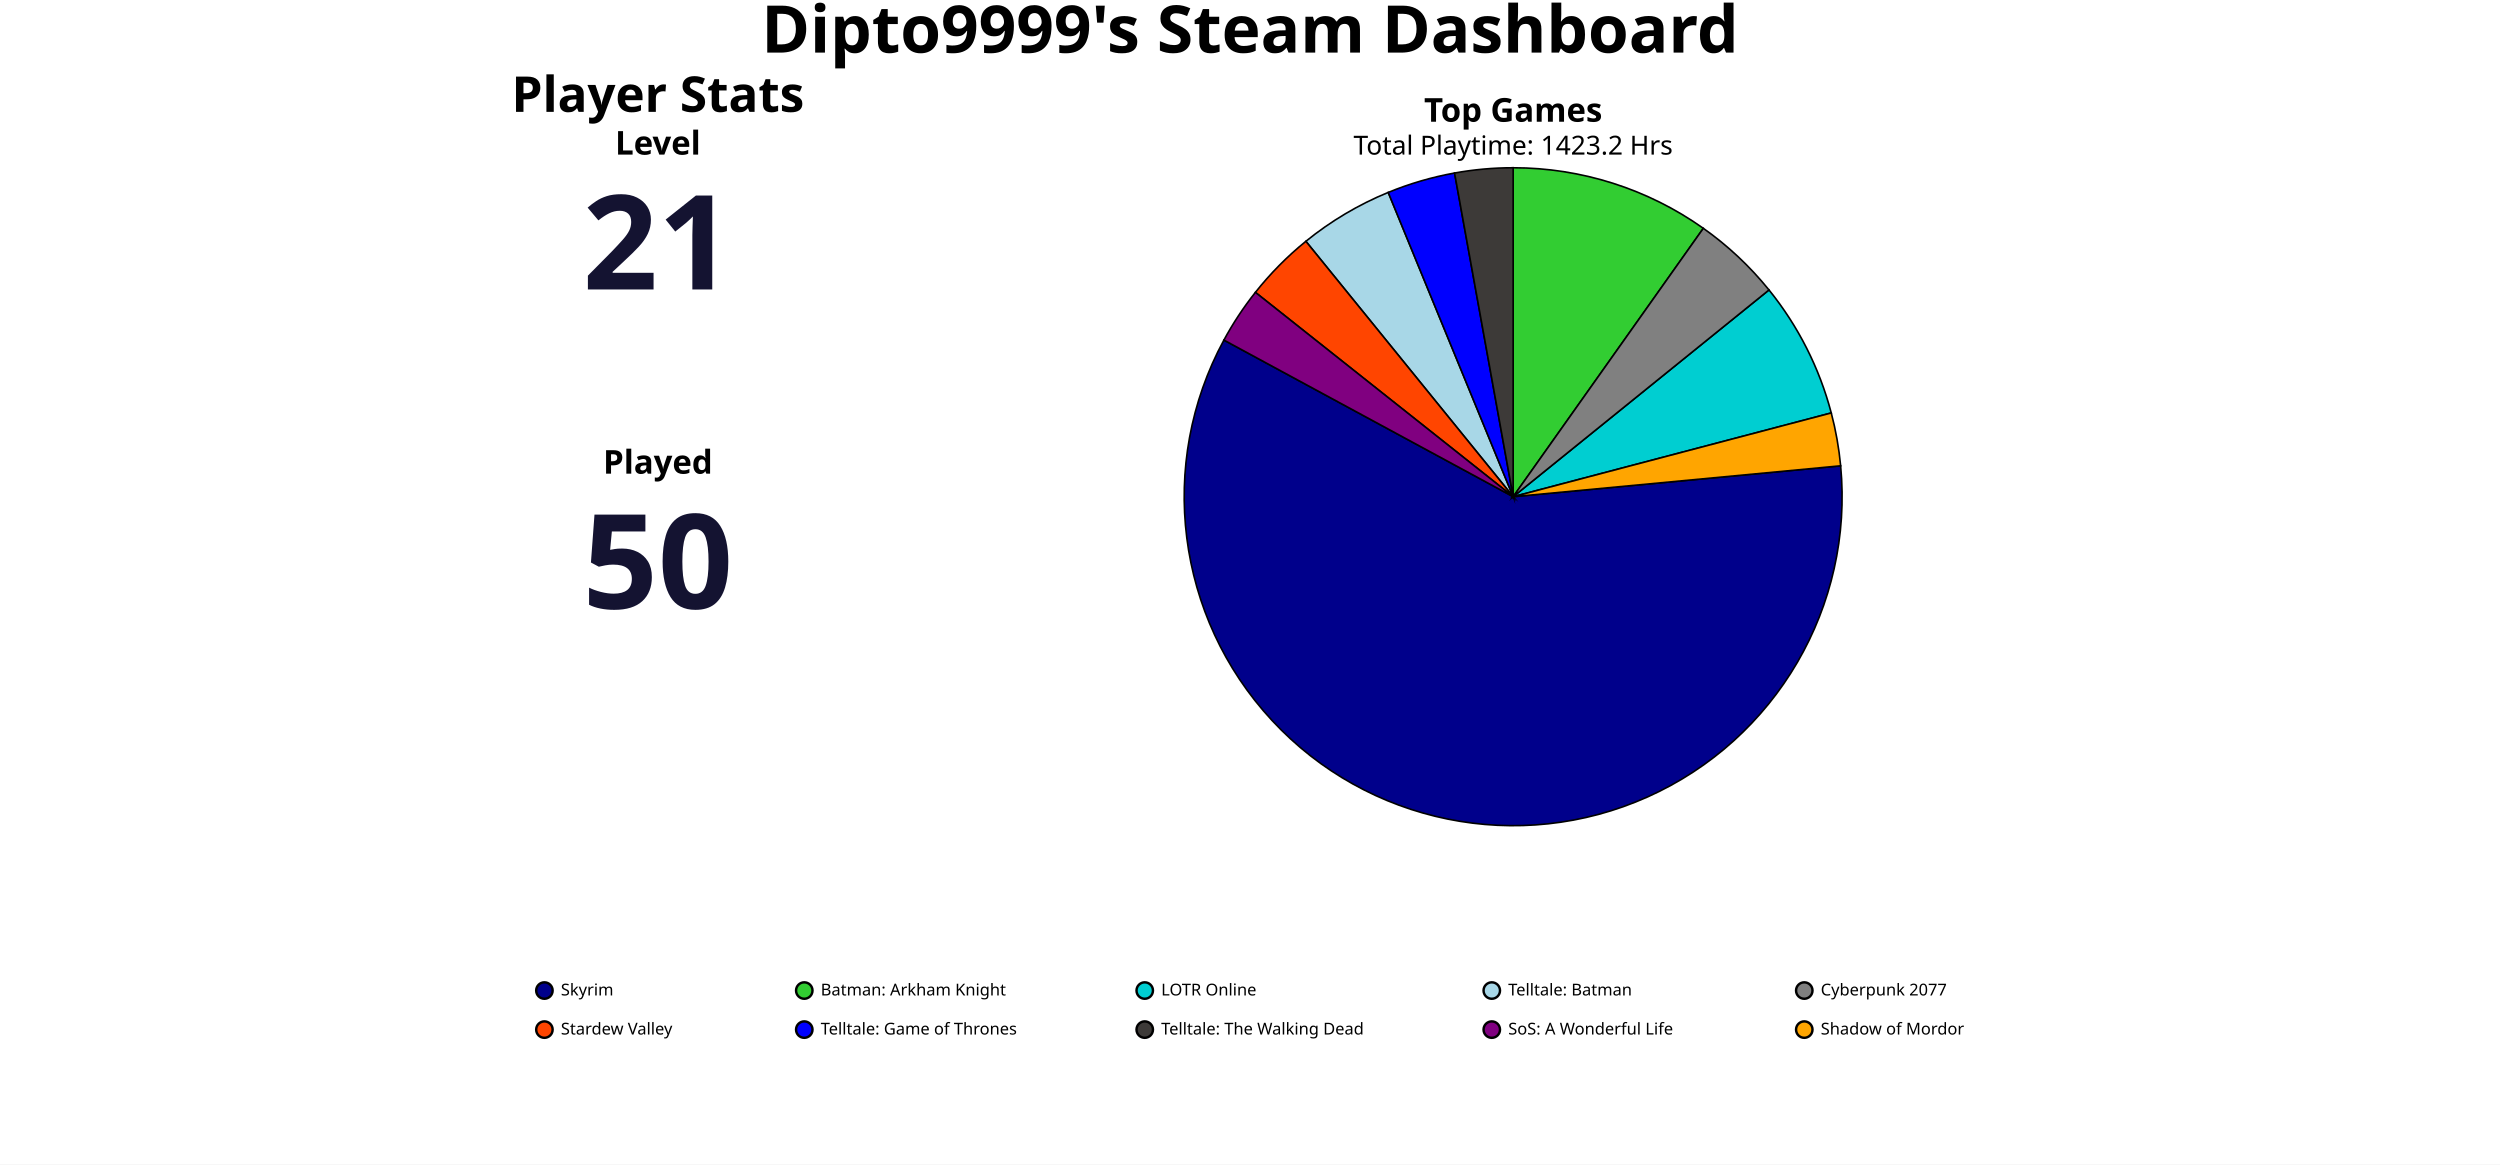
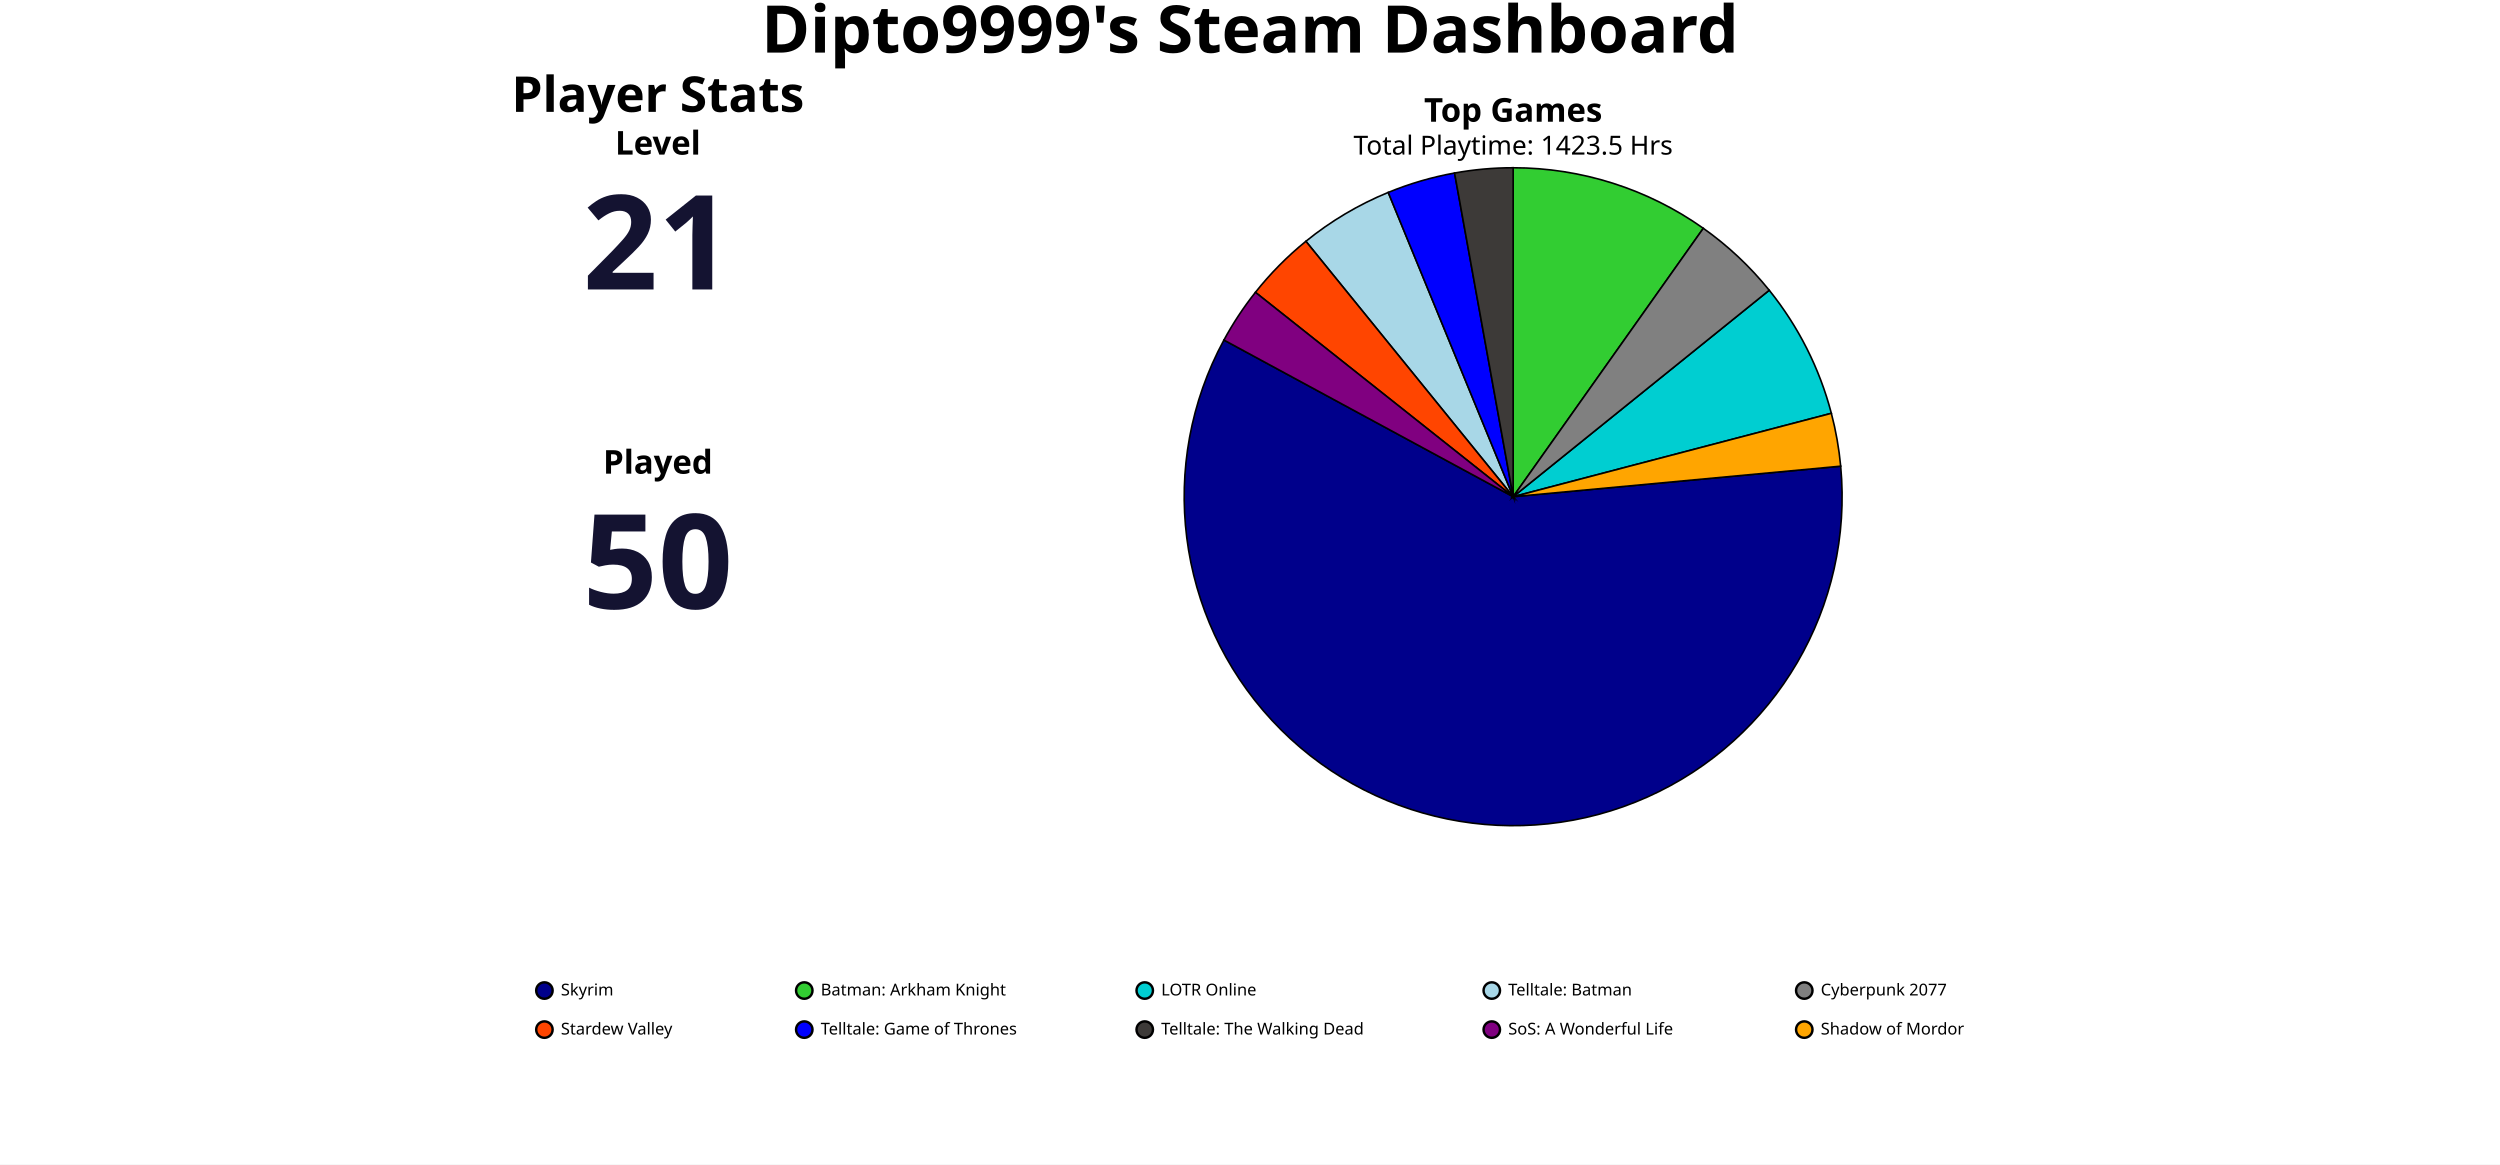
<svg xmlns="http://www.w3.org/2000/svg" version="1.1" class="marks" width="1520" height="708" viewBox="0 0 1520 708">
  <rect width="1520" height="708" fill="white" />
  <g fill="none" stroke-miterlimit="10" transform="translate(250,102)">
    <g class="mark-group role-frame root" role="graphics-object" aria-roledescription="group mark container">
      <g transform="translate(0,0)">
        <path class="background" aria-hidden="true" d="M0,0h0v0h0Z" />
        <g>
          <g class="mark-group role-scope concat_0_group" role="graphics-object" aria-roledescription="group mark container">
            <g transform="translate(0,0)">
              <path class="background" aria-hidden="true" d="M0,0h0v0h0Z" />
              <g>
                <g class="mark-group role-scope concat_0_concat_0_group" role="graphics-object" aria-roledescription="group mark container">
                  <g transform="translate(0,0)">
                    <path class="background" aria-hidden="true" d="M0,0h300v150h-300Z" stroke="#ddd" stroke-opacity="0" stroke-width="1.5" />
                    <g>
                      <g class="mark-text role-mark concat_0_concat_0_marks" role="graphics-object" aria-roledescription="text mark container">
                        <text aria-label="Metric: Level; Value: 21" role="graphics-symbol" aria-roledescription="text mark" text-anchor="middle" transform="translate(150,74)" font-family="sans-serif" font-size="80px" font-weight="bold" fill="#141331">21</text>
                      </g>
                      <g class="mark-group role-title">
                        <g transform="translate(150,-24)">
                          <path class="background" aria-hidden="true" d="M0,0h0v0h0Z" pointer-events="none" />
                          <g>
                            <g class="mark-text role-title-text" role="graphics-symbol" aria-roledescription="title" aria-label="Title text 'Level'" pointer-events="none">
                              <text text-anchor="middle" transform="translate(0,16)" font-family="sans-serif" font-size="20px" font-weight="bold" fill="#000" opacity="1">Level</text>
                            </g>
                          </g>
                          <path class="foreground" aria-hidden="true" d="" pointer-events="none" display="none" />
                        </g>
                      </g>
                    </g>
                    <path class="foreground" aria-hidden="true" d="" display="none" />
                  </g>
                </g>
                <g class="mark-group role-scope concat_0_concat_1_group" role="graphics-object" aria-roledescription="group mark container">
                  <g transform="translate(0,194)">
                    <path class="background" aria-hidden="true" d="M0,0h300v150h-300Z" stroke="#ddd" stroke-opacity="0" stroke-width="1.5" />
                    <g>
                      <g class="mark-text role-mark concat_0_concat_1_marks" role="graphics-object" aria-roledescription="text mark container">
                        <text aria-label="Metric: Played; Value: 50" role="graphics-symbol" aria-roledescription="text mark" text-anchor="middle" transform="translate(150,74)" font-family="sans-serif" font-size="80px" font-weight="bold" fill="#141331">50</text>
                      </g>
                      <g class="mark-group role-title">
                        <g transform="translate(150,-24)">
                          <path class="background" aria-hidden="true" d="M0,0h0v0h0Z" pointer-events="none" />
                          <g>
                            <g class="mark-text role-title-text" role="graphics-symbol" aria-roledescription="title" aria-label="Title text 'Played'" pointer-events="none">
                              <text text-anchor="middle" transform="translate(0,16)" font-family="sans-serif" font-size="20px" font-weight="bold" fill="#000" opacity="1">Played</text>
                            </g>
                          </g>
                          <path class="foreground" aria-hidden="true" d="" pointer-events="none" display="none" />
                        </g>
                      </g>
                    </g>
                    <path class="foreground" aria-hidden="true" d="" display="none" />
                  </g>
                </g>
                <g class="mark-group role-title">
                  <g transform="translate(150,-58)">
                    <path class="background" aria-hidden="true" d="M0,0h0v0h0Z" pointer-events="none" />
                    <g>
                      <g class="mark-text role-title-text" role="graphics-symbol" aria-roledescription="title" aria-label="Title text 'Player Stats'" pointer-events="none">
                        <text text-anchor="middle" transform="translate(0,24)" font-family="sans-serif" font-size="30px" font-weight="bold" fill="#000" opacity="1">Player Stats</text>
                      </g>
                    </g>
                    <path class="foreground" aria-hidden="true" d="" pointer-events="none" display="none" />
                  </g>
                </g>
              </g>
              <path class="foreground" aria-hidden="true" d="" display="none" />
            </g>
          </g>
          <g class="mark-group role-scope concat_1_group" role="graphics-object" aria-roledescription="group mark container">
            <g transform="translate(320,0)">
              <path class="background" aria-hidden="true" d="M0,0h700v400h-700Z" />
              <g>
                <g class="mark-arc role-mark concat_1_marks" role="graphics-object" aria-roledescription="arc mark container">
-                   <path aria-label="playtime_percentage: 59.39; name: Skyrim; Game: Skyrim; Time (Hrs): 845.3; Playtime (%): 59.39" role="graphics-symbol" aria-roledescription="arc mark" transform="translate(350,200)" d="M-175.873,-95.229A200,200,0,1,0,199.115,-18.792L0,0Z" fill="#00008B" stroke="black" stroke-width="1" />
-                   <path aria-label="playtime_percentage: 9.81; name: Batman: Arkham Knight; Game: Batman: Arkham Knight; Time (Hrs): 139.7; Playtime (%): 9.81" role="graphics-symbol" aria-roledescription="arc mark" transform="translate(350,200)" d="M115.627,-163.188A200,200,0,0,0,0,-200L0,0Z" fill="#32CD32" stroke="black" stroke-width="1" />
-                   <path aria-label="playtime_percentage: 6.72; name: LOTR Online; Game: LOTR Online; Time (Hrs): 95.7; Playtime (%): 6.72" role="graphics-symbol" aria-roledescription="arc mark" transform="translate(350,200)" d="M193.407,-50.929A200,200,0,0,0,155.546,-125.72L0,0Z" fill="#00CED1" stroke="black" stroke-width="1" />
-                   <path aria-label="playtime_percentage: 4.65; name: Telltale: Batman; Game: Telltale: Batman; Time (Hrs): 66.2; Playtime (%): 4.65" role="graphics-symbol" aria-roledescription="arc mark" transform="translate(350,200)" d="M-75.963,-185.012A200,200,0,0,0,-126.037,-155.289L0,0Z" fill="#A8D7E7" stroke="black" stroke-width="1" />
-                   <path aria-label="playtime_percentage: 4.37; name: Cyberpunk 2077; Game: Cyberpunk 2077; Time (Hrs): 62.2; Playtime (%): 4.37" role="graphics-symbol" aria-roledescription="arc mark" transform="translate(350,200)" d="M155.546,-125.72A200,200,0,0,0,115.627,-163.188L0,0Z" fill="#808080" stroke="black" stroke-width="1" />
-                   <path aria-label="playtime_percentage: 3.48; name: Stardew Valley; Game: Stardew Valley; Time (Hrs): 49.5; Playtime (%): 3.48" role="graphics-symbol" aria-roledescription="arc mark" transform="translate(350,200)" d="M-126.037,-155.289A200,200,0,0,0,-156.724,-124.248L0,0Z" fill="#FF4500" stroke="black" stroke-width="1" />
-                   <path aria-label="playtime_percentage: 3.35; name: Telltale: Game of Thrones; Game: Telltale: Game of Thrones; Time (Hrs): 47.7; Playtime (%): 3.35" role="graphics-symbol" aria-roledescription="arc mark" transform="translate(350,200)" d="M-35.627,-196.801A200,200,0,0,0,-75.963,-185.012L0,0Z" fill="#0000FF" stroke="black" stroke-width="1" />
-                   <path aria-label="playtime_percentage: 2.85; name: Telltale: The Walking Dead; Game: Telltale: The Walking Dead; Time (Hrs): 40.5; Playtime (%): 2.85" role="graphics-symbol" aria-roledescription="arc mark" transform="translate(350,200)" d="M0,-200A200,200,0,0,0,-35.627,-196.801L0,0Z" fill="#3D3A38" stroke="black" stroke-width="1" />
-                   <path aria-label="playtime_percentage: 2.77; name: SoS: A Wonderful Life; Game: SoS: A Wonderful Life; Time (Hrs): 39.4; Playtime (%): 2.77" role="graphics-symbol" aria-roledescription="arc mark" transform="translate(350,200)" d="M-156.724,-124.248A200,200,0,0,0,-175.873,-95.229L0,0Z" fill="#800080" stroke="black" stroke-width="1" />
-                   <path aria-label="playtime_percentage: 2.6; name: Shadow of Mordor; Game: Shadow of Mordor; Time (Hrs): 37.0; Playtime (%): 2.60" role="graphics-symbol" aria-roledescription="arc mark" transform="translate(350,200)" d="M199.115,-18.792A200,200,0,0,0,193.407,-50.929L0,0Z" fill="#FFA500" stroke="black" stroke-width="1" />
+                   <path aria-label="playtime_percentage: 59.38; name: Skyrim; Game: Skyrim; Time (Hrs): 845.3; Playtime (%): 59.38" role="graphics-symbol" aria-roledescription="arc mark" transform="translate(350,200)" d="M-175.863,-95.248A200,200,0,1,0,199.136,-18.571L0,0Z" fill="#00008B" stroke="black" stroke-width="1" />
+                   <path aria-label="playtime_percentage: 9.81; name: Batman: Arkham Knight; Game: Batman: Arkham Knight; Time (Hrs): 139.7; Playtime (%): 9.81" role="graphics-symbol" aria-roledescription="arc mark" transform="translate(350,200)" d="M115.617,-163.195A200,200,0,0,0,0,-200L0,0Z" fill="#32CD32" stroke="black" stroke-width="1" />
+                   <path aria-label="playtime_percentage: 6.72; name: LOTR Online; Game: LOTR Online; Time (Hrs): 95.7; Playtime (%): 6.72" role="graphics-symbol" aria-roledescription="arc mark" transform="translate(350,200)" d="M193.464,-50.711A200,200,0,0,0,155.692,-125.538L0,0Z" fill="#00CED1" stroke="black" stroke-width="1" />
+                   <path aria-label="playtime_percentage: 4.65; name: Telltale: Batman; Game: Telltale: Batman; Time (Hrs): 66.2; Playtime (%): 4.65" role="graphics-symbol" aria-roledescription="arc mark" transform="translate(350,200)" d="M-75.956,-185.015A200,200,0,0,0,-126.027,-155.297L0,0Z" fill="#A8D7E7" stroke="black" stroke-width="1" />
+                   <path aria-label="playtime_percentage: 4.39; name: Cyberpunk 2077; Game: Cyberpunk 2077; Time (Hrs): 62.4; Playtime (%): 4.39" role="graphics-symbol" aria-roledescription="arc mark" transform="translate(350,200)" d="M155.692,-125.538A200,200,0,0,0,115.617,-163.195L0,0Z" fill="#808080" stroke="black" stroke-width="1" />
+                   <path aria-label="playtime_percentage: 3.48; name: Stardew Valley; Game: Stardew Valley; Time (Hrs): 49.5; Playtime (%): 3.48" role="graphics-symbol" aria-roledescription="arc mark" transform="translate(350,200)" d="M-126.027,-155.297A200,200,0,0,0,-156.713,-124.262L0,0Z" fill="#FF4500" stroke="black" stroke-width="1" />
+                   <path aria-label="playtime_percentage: 3.35; name: Telltale: Game of Thrones; Game: Telltale: Game of Thrones; Time (Hrs): 47.7; Playtime (%): 3.35" role="graphics-symbol" aria-roledescription="arc mark" transform="translate(350,200)" d="M-35.623,-196.802A200,200,0,0,0,-75.956,-185.015L0,0Z" fill="#0000FF" stroke="black" stroke-width="1" />
+                   <path aria-label="playtime_percentage: 2.85; name: Telltale: The Walking Dead; Game: Telltale: The Walking Dead; Time (Hrs): 40.5; Playtime (%): 2.85" role="graphics-symbol" aria-roledescription="arc mark" transform="translate(350,200)" d="M0,-200A200,200,0,0,0,-35.623,-196.802L0,0Z" fill="#3D3A38" stroke="black" stroke-width="1" />
+                   <path aria-label="playtime_percentage: 2.77; name: SoS: A Wonderful Life; Game: SoS: A Wonderful Life; Time (Hrs): 39.4; Playtime (%): 2.77" role="graphics-symbol" aria-roledescription="arc mark" transform="translate(350,200)" d="M-156.713,-124.262A200,200,0,0,0,-175.863,-95.248L0,0Z" fill="#800080" stroke="black" stroke-width="1" />
+                   <path aria-label="playtime_percentage: 2.6; name: Shadow of Mordor; Game: Shadow of Mordor; Time (Hrs): 37.0; Playtime (%): 2.60" role="graphics-symbol" aria-roledescription="arc mark" transform="translate(350,200)" d="M199.136,-18.571A200,200,0,0,0,193.464,-50.711L0,0Z" fill="#FFA500" stroke="black" stroke-width="1" />
                </g>
                <g class="mark-group role-title">
                  <g transform="translate(350,-44)">
                    <path class="background" aria-hidden="true" d="M0,0h0v0h0Z" pointer-events="none" />
                    <g>
                      <g class="mark-text role-title-text" role="graphics-symbol" aria-roledescription="title" aria-label="Title text 'Top Games'" pointer-events="none">
                        <text text-anchor="middle" transform="translate(0,16)" font-family="sans-serif" font-size="20px" font-weight="bold" fill="#000" opacity="1">Top Games</text>
                      </g>
-                       <g class="mark-text role-title-subtitle" role="graphics-symbol" aria-roledescription="subtitle" aria-label="Subtitle text 'Total Playtime: 1423.2 Hrs'" pointer-events="none">
-                         <text text-anchor="middle" transform="translate(0,36)" font-family="sans-serif" font-size="16px" fill="#000" opacity="1">Total Playtime: 1423.2 Hrs</text>
+                       <g class="mark-text role-title-subtitle" role="graphics-symbol" aria-roledescription="subtitle" aria-label="Subtitle text 'Total Playtime: 1423.5 Hrs'" pointer-events="none">
+                         <text text-anchor="middle" transform="translate(0,36)" font-family="sans-serif" font-size="16px" fill="#000" opacity="1">Total Playtime: 1423.5 Hrs</text>
                      </g>
                    </g>
                    <path class="foreground" aria-hidden="true" d="" pointer-events="none" display="none" />
                  </g>
                </g>
              </g>
              <path class="foreground" aria-hidden="true" d="" display="none" />
            </g>
          </g>
          <g class="mark-group role-legend" role="graphics-symbol" aria-roledescription="legend" aria-label="Symbol legend for fill color with 10 values: Skyrim, Batman: Arkham Knight, LOTR Online, Telltale: Batman, Cyberpunk 2077, ending with Shadow of Mordor">
            <g transform="translate(0,419)">
              <path class="background" aria-hidden="true" d="M0,0h1014v187h-1014Z" pointer-events="none" />
              <g>
                <g class="mark-group role-legend-entry">
                  <g transform="translate(75,75)">
                    <path class="background" aria-hidden="true" d="M0,0h0v0h0Z" pointer-events="none" />
                    <g>
                      <g class="mark-group role-scope" role="graphics-object" aria-roledescription="group mark container">
                        <g transform="translate(0,0.25)">
                          <path class="background" aria-hidden="true" d="M0,0h81.957v12.5h-81.957Z" pointer-events="none" opacity="1" />
                          <g>
                            <g class="mark-symbol role-legend-symbol" pointer-events="none">
                              <path transform="translate(6,6)" d="M5,0A5,5,0,1,1,-5,0A5,5,0,1,1,5,0" fill="#00008B" stroke="black" stroke-width="1.5" opacity="1" />
                            </g>
                            <g class="mark-text role-legend-label" pointer-events="none">
                              <text text-anchor="start" transform="translate(16,9)" font-family="sans-serif" font-size="10px" fill="#000" opacity="1">Skyrim</text>
                            </g>
                          </g>
                          <path class="foreground" aria-hidden="true" d="" pointer-events="none" display="none" />
                        </g>
                        <g transform="translate(158,0.25)">
                          <path class="background" aria-hidden="true" d="M0,0h130.316v12.5h-130.316Z" pointer-events="none" opacity="1" />
                          <g>
                            <g class="mark-symbol role-legend-symbol" pointer-events="none">
                              <path transform="translate(6,6)" d="M5,0A5,5,0,1,1,-5,0A5,5,0,1,1,5,0" fill="#32CD32" stroke="black" stroke-width="1.5" opacity="1" />
                            </g>
                            <g class="mark-text role-legend-label" pointer-events="none">
                              <text text-anchor="start" transform="translate(16,9)" font-family="sans-serif" font-size="10px" fill="#000" opacity="1">Batman: Arkham Knight</text>
                            </g>
                          </g>
                          <path class="foreground" aria-hidden="true" d="" pointer-events="none" display="none" />
                        </g>
                        <g transform="translate(365,0.25)">
                          <path class="background" aria-hidden="true" d="M0,0h134.394v12.5h-134.394Z" pointer-events="none" opacity="1" />
                          <g>
                            <g class="mark-symbol role-legend-symbol" pointer-events="none">
                              <path transform="translate(6,6)" d="M5,0A5,5,0,1,1,-5,0A5,5,0,1,1,5,0" fill="#00CED1" stroke="black" stroke-width="1.5" opacity="1" />
                            </g>
                            <g class="mark-text role-legend-label" pointer-events="none">
                              <text text-anchor="start" transform="translate(16,9)" font-family="sans-serif" font-size="10px" fill="#000" opacity="1">LOTR Online</text>
                            </g>
                          </g>
                          <path class="foreground" aria-hidden="true" d="" pointer-events="none" display="none" />
                        </g>
                        <g transform="translate(576,0.25)">
                          <path class="background" aria-hidden="true" d="M0,0h113.1v12.5h-113.1Z" pointer-events="none" opacity="1" />
                          <g>
                            <g class="mark-symbol role-legend-symbol" pointer-events="none">
                              <path transform="translate(6,6)" d="M5,0A5,5,0,1,1,-5,0A5,5,0,1,1,5,0" fill="#A8D7E7" stroke="black" stroke-width="1.5" opacity="1" />
                            </g>
                            <g class="mark-text role-legend-label" pointer-events="none">
                              <text text-anchor="start" transform="translate(16,9)" font-family="sans-serif" font-size="10px" fill="#000" opacity="1">Telltale: Batman</text>
                            </g>
                          </g>
                          <path class="foreground" aria-hidden="true" d="" pointer-events="none" display="none" />
                        </g>
                        <g transform="translate(766,0.25)">
                          <path class="background" aria-hidden="true" d="M0,0h97.709v12.5h-97.709Z" pointer-events="none" opacity="1" />
                          <g>
                            <g class="mark-symbol role-legend-symbol" pointer-events="none">
                              <path transform="translate(6,6)" d="M5,0A5,5,0,1,1,-5,0A5,5,0,1,1,5,0" fill="#808080" stroke="black" stroke-width="1.5" opacity="1" />
                            </g>
                            <g class="mark-text role-legend-label" pointer-events="none">
                              <text text-anchor="start" transform="translate(16,9)" font-family="sans-serif" font-size="10px" fill="#000" opacity="1">Cyberpunk 2077</text>
                            </g>
                          </g>
                          <path class="foreground" aria-hidden="true" d="" pointer-events="none" display="none" />
                        </g>
                        <g transform="translate(0,24)">
                          <path class="background" aria-hidden="true" d="M0,0h81.957v12.5h-81.957Z" pointer-events="none" opacity="1" />
                          <g>
                            <g class="mark-symbol role-legend-symbol" pointer-events="none">
                              <path transform="translate(6,6)" d="M5,0A5,5,0,1,1,-5,0A5,5,0,1,1,5,0" fill="#FF4500" stroke="black" stroke-width="1.5" opacity="1" />
                            </g>
                            <g class="mark-text role-legend-label" pointer-events="none">
                              <text text-anchor="start" transform="translate(16,9)" font-family="sans-serif" font-size="10px" fill="#000" opacity="1">Stardew Valley</text>
                            </g>
                          </g>
                          <path class="foreground" aria-hidden="true" d="" pointer-events="none" display="none" />
                        </g>
                        <g transform="translate(158,24)">
                          <path class="background" aria-hidden="true" d="M0,0h130.316v12.5h-130.316Z" pointer-events="none" opacity="1" />
                          <g>
                            <g class="mark-symbol role-legend-symbol" pointer-events="none">
                              <path transform="translate(6,6)" d="M5,0A5,5,0,1,1,-5,0A5,5,0,1,1,5,0" fill="#0000FF" stroke="black" stroke-width="1.5" opacity="1" />
                            </g>
                            <g class="mark-text role-legend-label" pointer-events="none">
                              <text text-anchor="start" transform="translate(16,9)" font-family="sans-serif" font-size="10px" fill="#000" opacity="1">Telltale: Game of Thrones</text>
                            </g>
                          </g>
                          <path class="foreground" aria-hidden="true" d="" pointer-events="none" display="none" />
                        </g>
                        <g transform="translate(365,24)">
                          <path class="background" aria-hidden="true" d="M0,0h134.394v12.5h-134.394Z" pointer-events="none" opacity="1" />
                          <g>
                            <g class="mark-symbol role-legend-symbol" pointer-events="none">
                              <path transform="translate(6,6)" d="M5,0A5,5,0,1,1,-5,0A5,5,0,1,1,5,0" fill="#3D3A38" stroke="black" stroke-width="1.5" opacity="1" />
                            </g>
                            <g class="mark-text role-legend-label" pointer-events="none">
                              <text text-anchor="start" transform="translate(16,9)" font-family="sans-serif" font-size="10px" fill="#000" opacity="1">Telltale: The Walking Dead</text>
                            </g>
                          </g>
                          <path class="foreground" aria-hidden="true" d="" pointer-events="none" display="none" />
                        </g>
                        <g transform="translate(576,24)">
                          <path class="background" aria-hidden="true" d="M0,0h113.1v12.5h-113.1Z" pointer-events="none" opacity="1" />
                          <g>
                            <g class="mark-symbol role-legend-symbol" pointer-events="none">
                              <path transform="translate(6,6)" d="M5,0A5,5,0,1,1,-5,0A5,5,0,1,1,5,0" fill="#800080" stroke="black" stroke-width="1.5" opacity="1" />
                            </g>
                            <g class="mark-text role-legend-label" pointer-events="none">
                              <text text-anchor="start" transform="translate(16,9)" font-family="sans-serif" font-size="10px" fill="#000" opacity="1">SoS: A Wonderful Life</text>
                            </g>
                          </g>
                          <path class="foreground" aria-hidden="true" d="" pointer-events="none" display="none" />
                        </g>
                        <g transform="translate(766,24)">
                          <path class="background" aria-hidden="true" d="M0,0h97.709v12.5h-97.709Z" pointer-events="none" opacity="1" />
                          <g>
                            <g class="mark-symbol role-legend-symbol" pointer-events="none">
                              <path transform="translate(6,6)" d="M5,0A5,5,0,1,1,-5,0A5,5,0,1,1,5,0" fill="#FFA500" stroke="black" stroke-width="1.5" opacity="1" />
                            </g>
                            <g class="mark-text role-legend-label" pointer-events="none">
                              <text text-anchor="start" transform="translate(16,9)" font-family="sans-serif" font-size="10px" fill="#000" opacity="1">Shadow of Mordor</text>
                            </g>
                          </g>
                          <path class="foreground" aria-hidden="true" d="" pointer-events="none" display="none" />
                        </g>
                      </g>
                    </g>
                    <path class="foreground" aria-hidden="true" d="" pointer-events="none" display="none" />
                  </g>
                </g>
              </g>
              <path class="foreground" aria-hidden="true" d="" pointer-events="none" display="none" />
            </g>
          </g>
          <g class="mark-group role-title">
            <g transform="translate(510,-102)">
              <path class="background" aria-hidden="true" d="M0,0h0v0h0Z" pointer-events="none" />
              <g>
                <g class="mark-text role-title-text" role="graphics-symbol" aria-roledescription="title" aria-label="Title text 'Dipto9999's Steam Dashboard'" pointer-events="none">
                  <text text-anchor="middle" transform="translate(0,32)" font-family="sans-serif" font-size="40px" font-weight="bold" fill="#000" opacity="1">Dipto9999's Steam Dashboard</text>
                </g>
              </g>
              <path class="foreground" aria-hidden="true" d="" pointer-events="none" display="none" />
            </g>
          </g>
        </g>
        <path class="foreground" aria-hidden="true" d="" display="none" />
      </g>
    </g>
  </g>
</svg>
